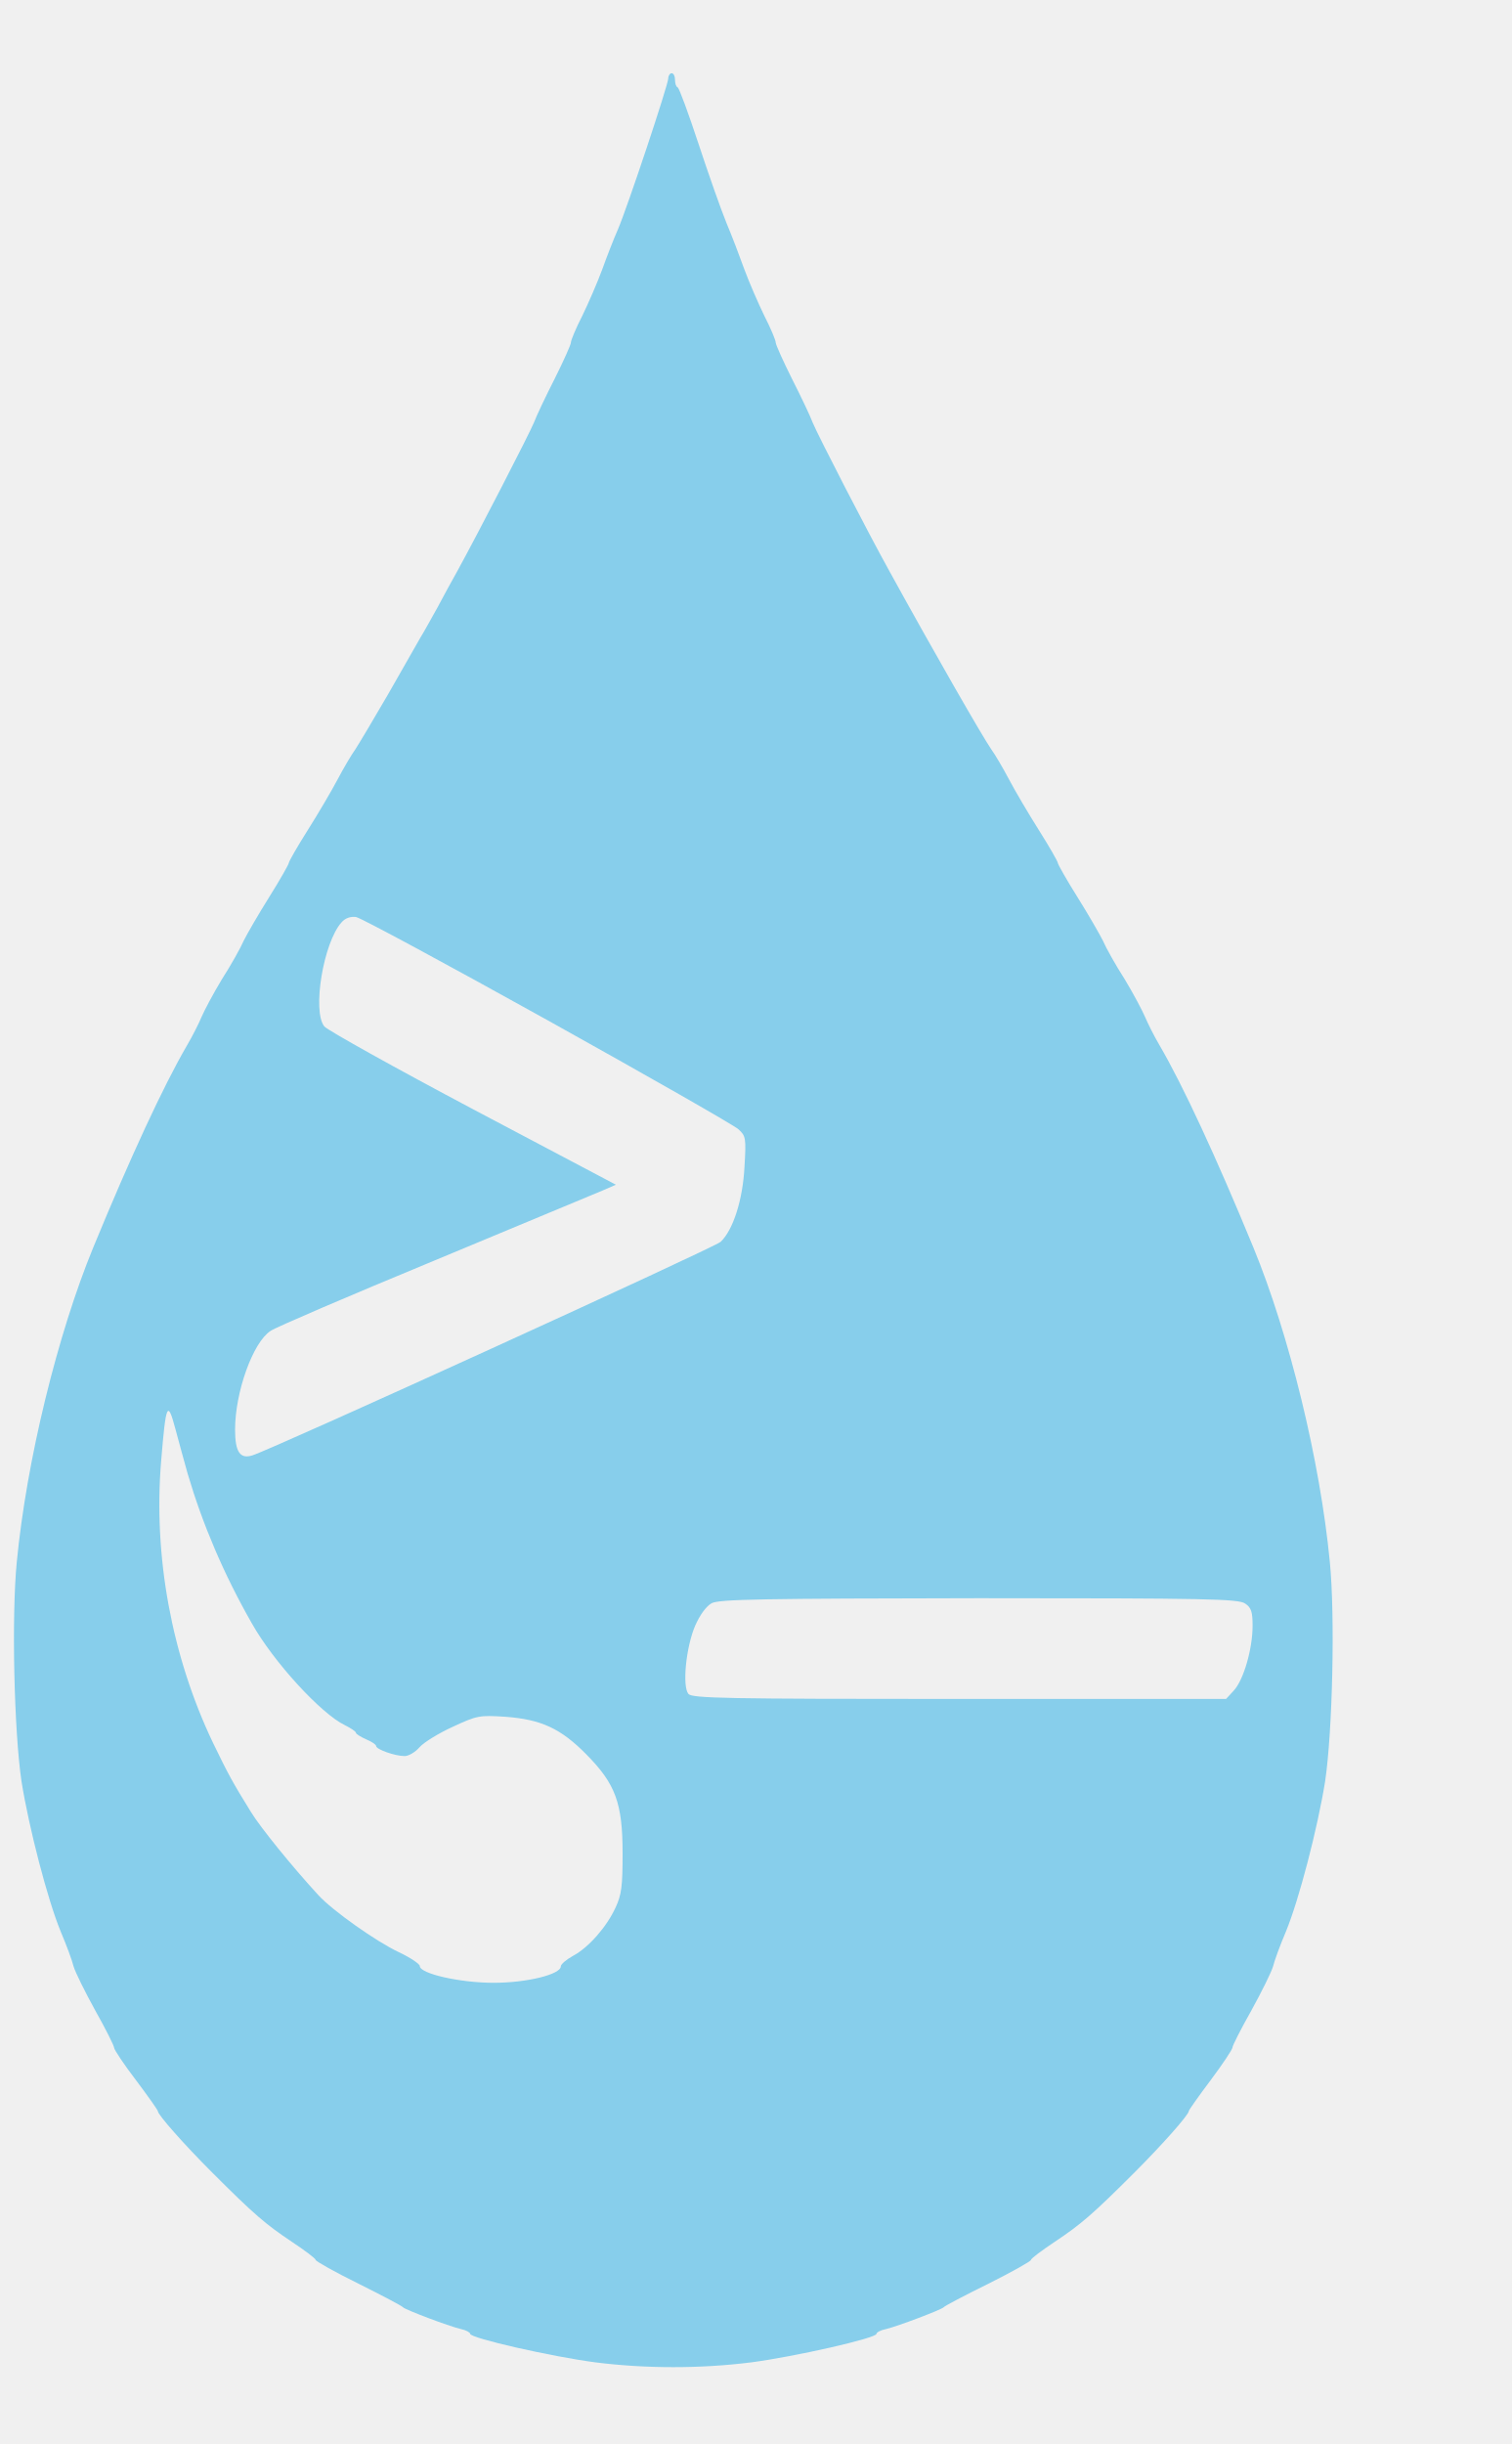
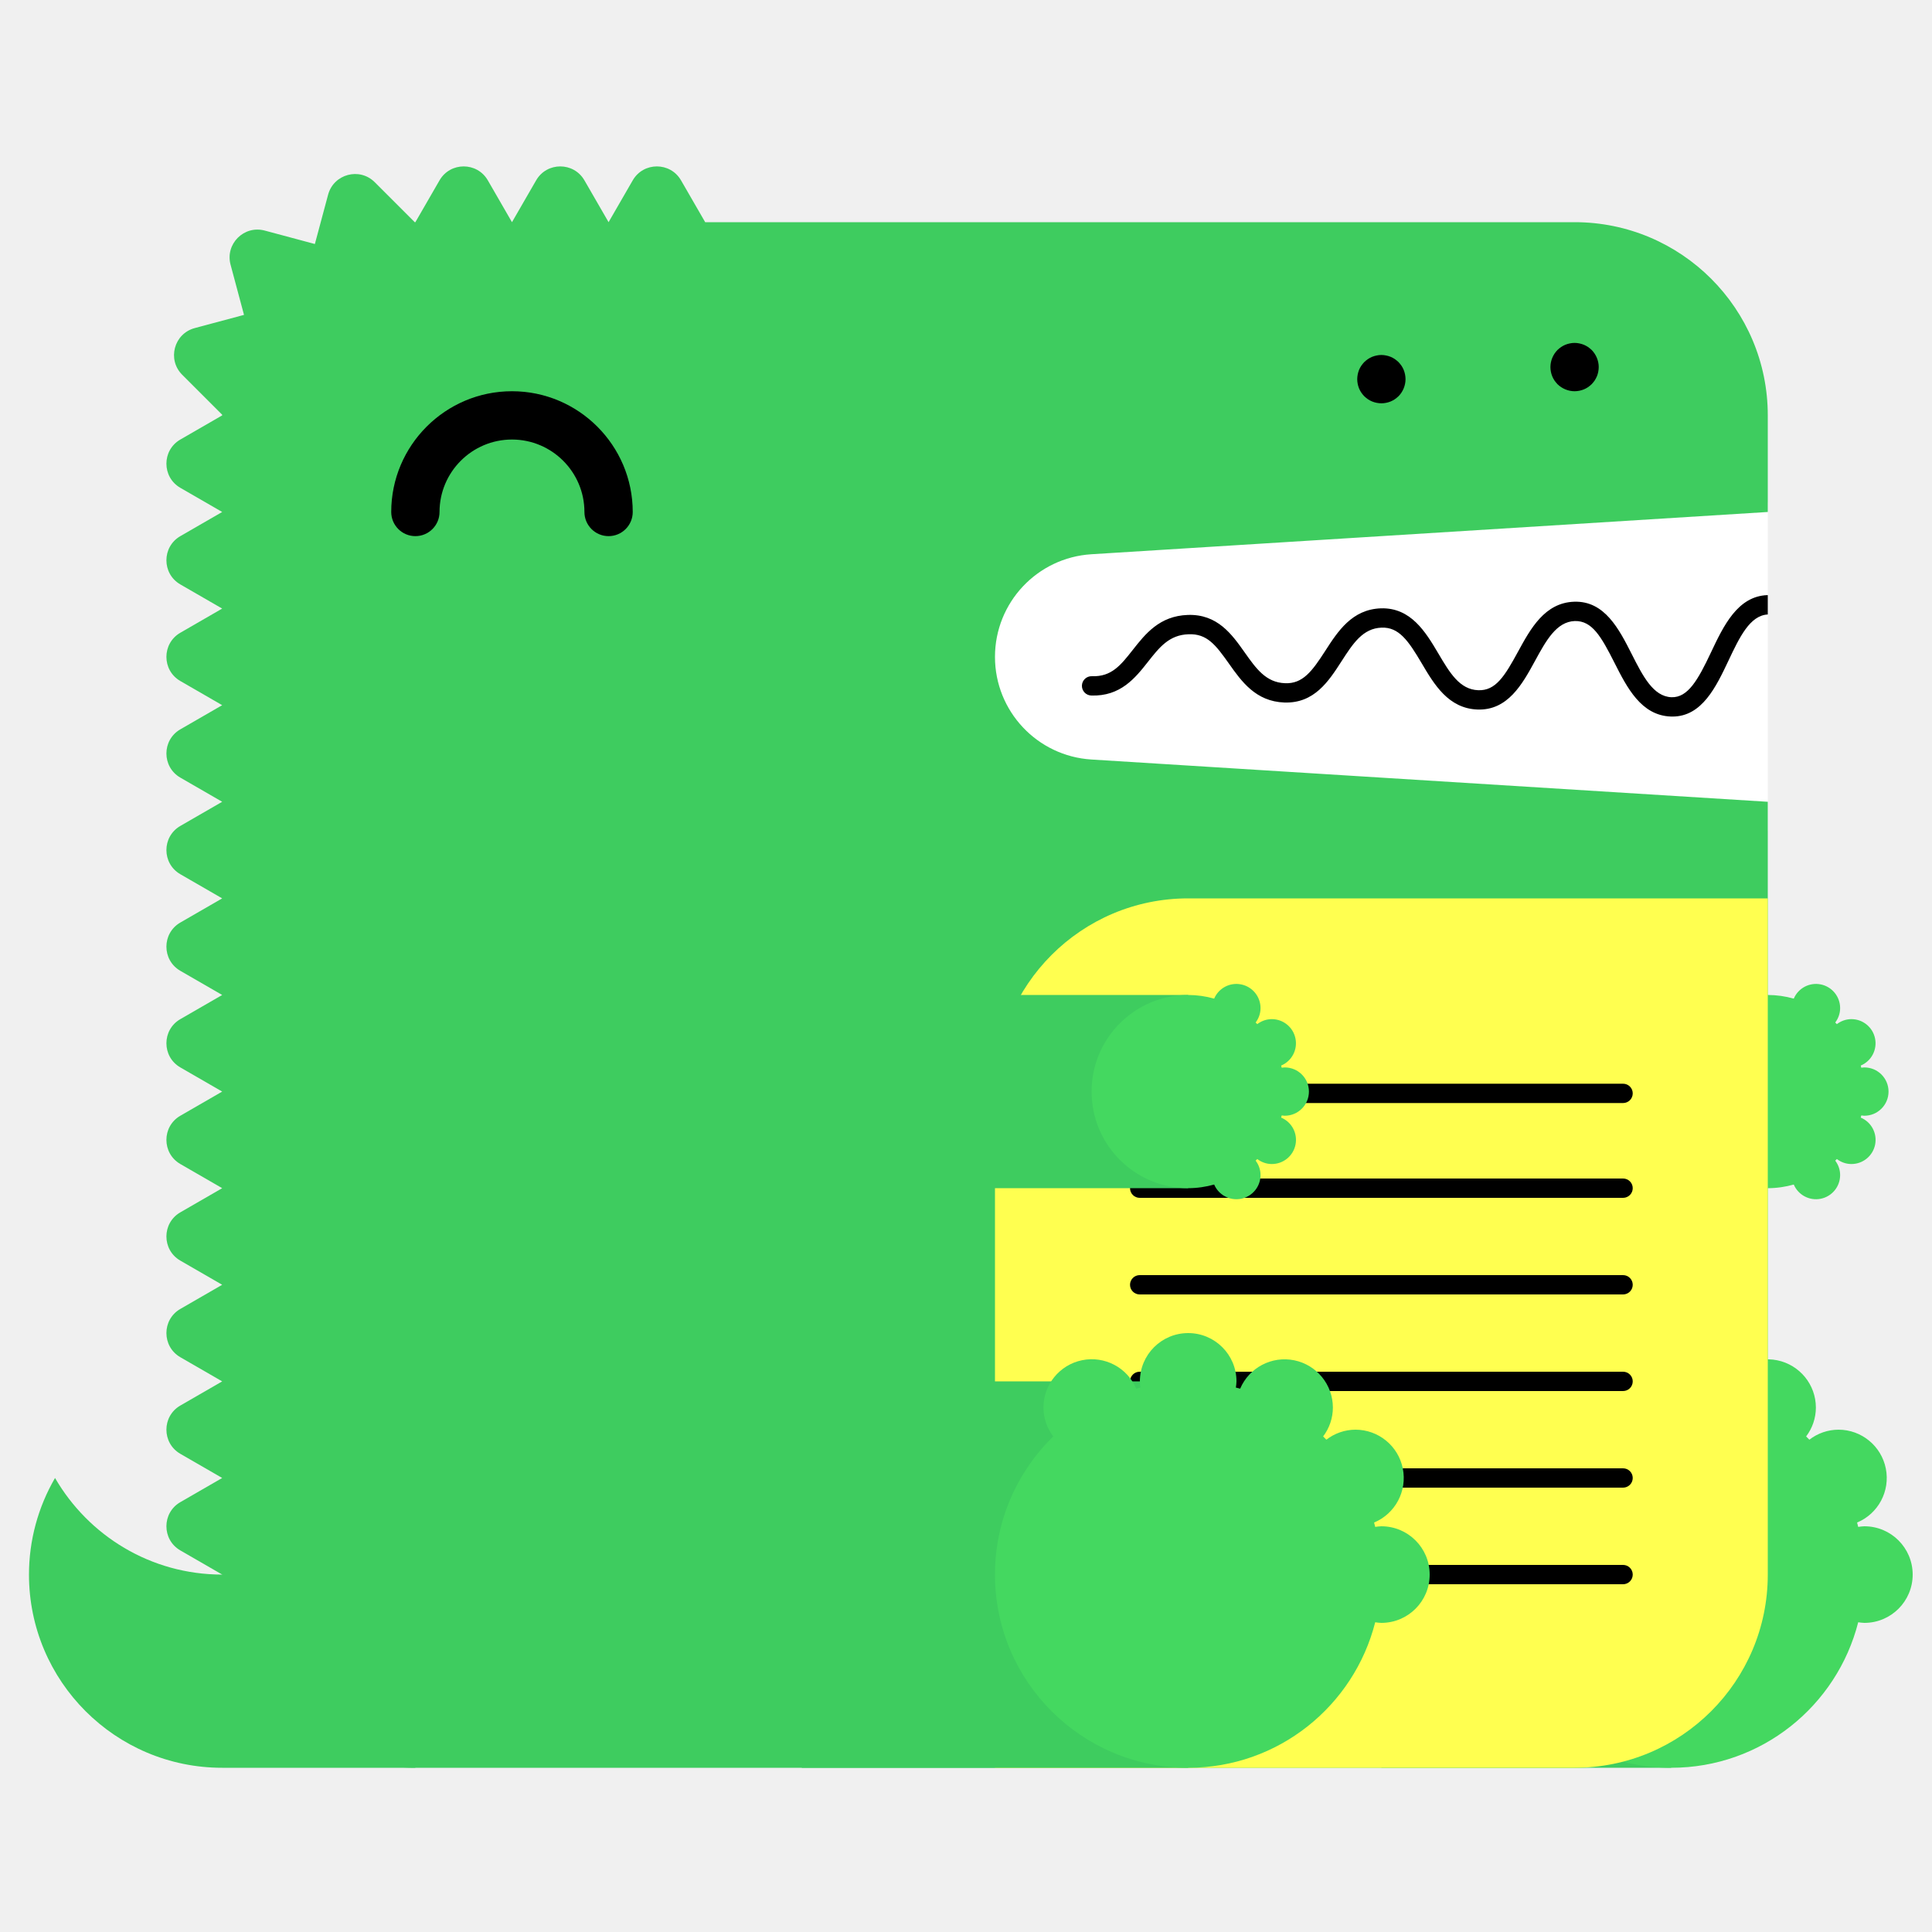
- <svg xmlns="http://www.w3.org/2000/svg" version="1.0" width="402pt" height="650pt" viewBox="0 0 450 690" preserveAspectRatio="xMidYMid meet" class="svglogo">
-   <g transform="translate(0,690) scale(0.1,-0.1)" fill="skyblue" stroke="none">
-     <path d="M1990 6855 c0 -19 -122 -385 -150 -450 -12 -27 -33 -81 -47 -120 -14 -38 -41 -100 -59 -137 -19 -37 -34 -73 -34 -80 0 -6 -22 -55 -48 -107 -27 -53 -55 -112 -62 -131 -14 -34 -167 -331 -227 -440 -17 -30 -44 -80 -60 -110 -17 -30 -39 -71 -51 -90 -11 -19 -55 -96 -97 -170 -43 -74 -87 -148 -97 -163 -11 -15 -35 -56 -53 -90 -18 -34 -58 -102 -89 -151 -31 -49 -56 -93 -56 -97 0 -4 -26 -50 -58 -101 -32 -51 -66 -110 -76 -130 -9 -21 -38 -73 -65 -115 -26 -43 -53 -94 -61 -113 -8 -19 -27 -57 -43 -84 -70 -120 -169 -334 -279 -601 -107 -260 -199 -636 -228 -937 -16 -162 -8 -505 14 -653 22 -138 78 -354 117 -448 17 -40 34 -86 38 -103 5 -17 34 -76 65 -132 31 -55 56 -105 56 -111 0 -5 29 -49 65 -96 36 -48 65 -89 65 -92 0 -11 79 -100 161 -182 126 -126 160 -155 238 -207 39 -26 71 -50 71 -54 0 -4 57 -36 128 -71 70 -35 129 -66 132 -70 6 -7 135 -56 173 -65 15 -3 27 -10 27 -14 0 -13 243 -68 373 -85 150 -19 314 -19 464 0 130 17 373 72 373 85 0 4 12 11 28 14 37 9 166 58 172 65 3 4 62 35 133 70 70 35 127 67 127 71 0 4 32 28 71 54 78 52 112 81 238 207 81 81 161 171 161 182 0 3 29 44 65 92 36 48 65 92 65 97 0 6 25 55 56 110 31 56 60 115 65 132 4 17 21 63 38 103 39 94 95 310 117 448 22 148 30 491 14 653 -29 301 -121 677 -228 937 -110 267 -209 481 -279 601 -16 27 -35 65 -43 84 -8 19 -35 70 -61 113 -27 42 -56 94 -65 115 -10 20 -44 79 -76 130 -32 51 -58 97 -58 101 0 4 -25 48 -56 97 -31 49 -71 117 -89 151 -18 34 -42 75 -53 90 -27 39 -170 288 -302 528 -63 113 -216 410 -230 445 -7 19 -35 78 -62 131 -26 52 -48 101 -48 107 0 7 -15 43 -34 80 -18 37 -45 99 -59 137 -14 39 -38 102 -54 140 -16 39 -53 144 -83 235 -30 91 -58 167 -62 168 -5 2 -8 12 -8 23 0 10 -4 19 -10 19 -5 0 -10 -7 -10 -15z m-360 -2804 c300 -167 556 -313 569 -325 22 -20 23 -26 18 -111 -5 -99 -34 -189 -71 -224 -18 -17 -1331 -616 -1395 -636 -36 -11 -51 10 -51 77 0 111 53 260 106 294 14 10 233 104 487 209 254 106 480 200 502 209 l39 17 -424 224 c-234 124 -433 235 -444 247 -37 45 -3 250 51 310 11 13 27 18 43 16 14 -2 271 -141 570 -307z m-1071 -1351 c44 -149 107 -298 191 -445 64 -114 206 -269 277 -303 18 -9 33 -19 33 -23 0 -3 14 -12 30 -19 17 -7 30 -16 30 -20 0 -10 56 -30 85 -30 12 0 32 12 44 26 12 14 57 42 99 61 73 34 80 35 157 30 107 -8 165 -35 241 -112 87 -88 108 -145 108 -295 0 -96 -3 -123 -21 -161 -26 -57 -80 -119 -127 -144 -20 -11 -36 -25 -36 -31 0 -24 -101 -49 -200 -49 -100 0 -220 27 -220 50 0 6 -28 25 -62 41 -68 32 -198 124 -240 170 -79 86 -173 202 -201 248 -55 89 -66 109 -113 206 -123 258 -178 556 -154 840 14 170 19 181 42 95 10 -38 27 -99 37 -135z m3149 -386 c18 -12 22 -25 22 -66 0 -69 -27 -162 -56 -193 l-23 -25 -794 0 c-697 0 -796 2 -807 15 -19 23 -7 140 20 203 14 32 33 58 49 67 22 12 151 14 796 15 682 0 773 -2 793 -16z" />
+ <svg xmlns="http://www.w3.org/2000/svg" width="200" height="200" viewBox="0 0 200 200">
+   <g fill="none" fill-rule="evenodd">
+     <path fill="#FFF" d="M99 52h84v34H99z" />
+     <path d="M23 163c-7.398 0-13.843-4.027-17.303-10A19.886 19.886 0 0 0 3 163c0 11.046 8.954 20 20 20h20v-20H23z" fill="#3ECC5F" />
+     <path d="M112.98 57.376L183 53V43c0-11.046-8.954-20-20-20H73l-2.5-4.33c-1.112-1.925-3.889-1.925-5 0L63 23l-2.5-4.33c-1.111-1.925-3.889-1.925-5 0L53 23l-2.5-4.33c-1.111-1.925-3.889-1.925-5 0L43 23c-.022 0-.042.003-.065.003l-4.142-4.141c-1.57-1.571-4.252-.853-4.828 1.294l-1.369 5.104-5.192-1.392c-2.148-.575-4.111 1.389-3.535 3.536l1.39 5.193-5.102 1.367c-2.148.576-2.867 3.259-1.296 4.83l4.142 4.142c0 .021-.003.042-.003.064l-4.33 2.5c-1.925 1.111-1.925 3.889 0 5L23 53l-4.33 2.5c-1.925 1.111-1.925 3.889 0 5L23 63l-4.33 2.5c-1.925 1.111-1.925 3.889 0 5L23 73l-4.33 2.5c-1.925 1.111-1.925 3.889 0 5L23 83l-4.33 2.5c-1.925 1.111-1.925 3.889 0 5L23 93l-4.33 2.5c-1.925 1.111-1.925 3.889 0 5L23 103l-4.33 2.5c-1.925 1.111-1.925 3.889 0 5L23 113l-4.33 2.5c-1.925 1.111-1.925 3.889 0 5L23 123l-4.33 2.5c-1.925 1.111-1.925 3.889 0 5L23 133l-4.33 2.5c-1.925 1.111-1.925 3.889 0 5L23 143l-4.33 2.5c-1.925 1.111-1.925 3.889 0 5L23 153l-4.33 2.5c-1.925 1.111-1.925 3.889 0 5L23 163c0 11.046 8.954 20 20 20h120c11.046 0 20-8.954 20-20V83l-70.02-4.376A10.645 10.645 0 0 1 103 68c0-5.621 4.37-10.273 9.98-10.624" fill="#3ECC5F" />
+     <path fill="#3ECC5F" d="M143 183h30v-40h-30z" />
+     <path d="M193 158c-.219 0-.428.037-.639.064-.038-.15-.074-.301-.116-.451A5 5 0 0 0 190.32 148a4.96 4.96 0 0 0-3.016 1.036 26.531 26.531 0 0 0-.335-.336 4.955 4.955 0 0 0 1.011-2.987 5 5 0 0 0-9.599-1.959c-.148-.042-.297-.077-.445-.115.027-.211.064-.42.064-.639a5 5 0 0 0-5-5 5 5 0 0 0-5 5c0 .219.037.428.064.639-.148.038-.297.073-.445.115a4.998 4.998 0 0 0-9.599 1.959c0 1.125.384 2.151 1.011 2.987-3.717 3.632-6.031 8.693-6.031 14.3 0 11.046 8.954 20 20 20 9.339 0 17.16-6.41 19.361-15.064.211.027.42.064.639.064a5 5 0 0 0 5-5 5 5 0 0 0-5-5" fill="#44D860" />
+     <path fill="#3ECC5F" d="M153 123h30v-20h-30z" />
+     <path d="M193 115.5a2.5 2.5 0 1 0 0-5c-.109 0-.214.019-.319.032-.02-.075-.037-.15-.058-.225a2.501 2.501 0 0 0-.963-4.807c-.569 0-1.088.197-1.508.518a6.653 6.653 0 0 0-.168-.168c.314-.417.506-.931.506-1.494a2.5 2.5 0 0 0-4.8-.979A9.987 9.987 0 0 0 183 103c-5.522 0-10 4.478-10 10s4.478 10 10 10c.934 0 1.833-.138 2.69-.377a2.5 2.5 0 0 0 4.8-.979c0-.563-.192-1.077-.506-1.494.057-.055.113-.111.168-.168.42.321.939.518 1.508.518a2.5 2.5 0 0 0 .963-4.807c.021-.074.038-.15.058-.225.105.013.21.032.319.032" fill="#44D860" />
+     <path d="M63 55.5a2.5 2.5 0 0 1-2.5-2.5c0-4.136-3.364-7.5-7.5-7.5s-7.5 3.364-7.5 7.5a2.5 2.5 0 1 1-5 0c0-6.893 5.607-12.5 12.5-12.5S65.5 46.107 65.5 53a2.5 2.5 0 0 1-2.5 2.5" fill="#000" />
+     <path d="M103 183h60c11.046 0 20-8.954 20-20V93h-60c-11.046 0-20 8.954-20 20v70z" fill="#FFFF50" />
+     <path d="M168.02 124h-50.04a1 1 0 1 1 0-2h50.04a1 1 0 1 1 0 2m0 20h-50.04a1 1 0 1 1 0-2h50.04a1 1 0 1 1 0 2m0 20h-50.04a1 1 0 1 1 0-2h50.04a1 1 0 1 1 0 2m0-49.814h-50.04a1 1 0 1 1 0-2h50.04a1 1 0 1 1 0 2m0 19.814h-50.04a1 1 0 1 1 0-2h50.04a1 1 0 1 1 0 2m0 20h-50.04a1 1 0 1 1 0-2h50.04a1 1 0 1 1 0 2M183 61.611c-.012 0-.022-.006-.034-.005-3.09.105-4.552 3.196-5.842 5.923-1.346 2.85-2.387 4.703-4.093 4.647-1.889-.068-2.969-2.202-4.113-4.46-1.314-2.594-2.814-5.536-5.963-5.426-3.046.104-4.513 2.794-5.807 5.167-1.377 2.528-2.314 4.065-4.121 3.994-1.927-.07-2.951-1.805-4.136-3.813-1.321-2.236-2.848-4.75-5.936-4.664-2.994.103-4.465 2.385-5.763 4.4-1.373 2.13-2.335 3.428-4.165 3.351-1.973-.07-2.992-1.51-4.171-3.177-1.324-1.873-2.816-3.993-5.895-3.89-2.928.1-4.399 1.97-5.696 3.618-1.232 1.564-2.194 2.802-4.229 2.724a1 1 0 0 0-.072 2c3.017.101 4.545-1.8 5.872-3.487 1.177-1.496 2.193-2.787 4.193-2.855 1.926-.082 2.829 1.115 4.195 3.045 1.297 1.834 2.769 3.914 5.731 4.021 3.103.104 4.596-2.215 5.918-4.267 1.182-1.834 2.202-3.417 4.15-3.484 1.793-.067 2.769 1.35 4.145 3.681 1.297 2.197 2.766 4.686 5.787 4.796 3.125.108 4.634-2.62 5.949-5.035 1.139-2.088 2.214-4.06 4.119-4.126 1.793-.042 2.728 1.595 4.111 4.33 1.292 2.553 2.757 5.445 5.825 5.556l.169.003c3.064 0 4.518-3.075 5.805-5.794 1.139-2.41 2.217-4.68 4.067-4.773v-2z" fill="#000" />
+     <path fill="#3ECC5F" d="M83 183h40v-40H83z" />
+     <path d="M143 158c-.219 0-.428.037-.639.064-.038-.15-.074-.301-.116-.451A5 5 0 0 0 140.32 148a4.96 4.96 0 0 0-3.016 1.036 26.531 26.531 0 0 0-.335-.336 4.955 4.955 0 0 0 1.011-2.987 5 5 0 0 0-9.599-1.959c-.148-.042-.297-.077-.445-.115.027-.211.064-.42.064-.639a5 5 0 0 0-5-5 5 5 0 0 0-5 5c0 .219.037.428.064.639-.148.038-.297.073-.445.115a4.998 4.998 0 0 0-9.599 1.959c0 1.125.384 2.151 1.011 2.987-3.717 3.632-6.031 8.693-6.031 14.3 0 11.046 8.954 20 20 20 9.339 0 17.16-6.41 19.361-15.064.211.027.42.064.639.064a5 5 0 0 0 5-5 5 5 0 0 0-5-5" fill="#44D860" />
+     <path fill="#3ECC5F" d="M83 123h40v-20H83z" />
+     <path d="M133 115.5a2.5 2.5 0 1 0 0-5c-.109 0-.214.019-.319.032-.02-.075-.037-.15-.058-.225a2.501 2.501 0 0 0-.963-4.807c-.569 0-1.088.197-1.508.518a6.653 6.653 0 0 0-.168-.168c.314-.417.506-.931.506-1.494a2.5 2.5 0 0 0-4.8-.979A9.987 9.987 0 0 0 123 103c-5.522 0-10 4.478-10 10s4.478 10 10 10c.934 0 1.833-.138 2.69-.377a2.5 2.5 0 0 0 4.8-.979c0-.563-.192-1.077-.506-1.494.057-.055.113-.111.168-.168.42.321.939.518 1.508.518a2.5 2.5 0 0 0 .963-4.807c.021-.074.038-.15.058-.225.105.013.21.032.319.032" fill="#44D860" />
+     <path d="M143 41.75c-.16 0-.33-.02-.49-.05a2.52 2.52 0 0 1-.47-.14c-.15-.06-.29-.14-.431-.23-.13-.09-.259-.2-.38-.31-.109-.12-.219-.24-.309-.38s-.17-.28-.231-.43a2.619 2.619 0 0 1-.189-.96c0-.16.02-.33.05-.49.03-.16.08-.31.139-.47.061-.15.141-.29.231-.43.09-.13.2-.26.309-.38.121-.11.25-.22.38-.31.141-.09.281-.17.431-.23.149-.06.31-.11.47-.14.32-.07.65-.07.98 0 .159.03.32.08.47.14.149.06.29.14.43.23.13.09.259.2.38.31.11.12.22.25.31.38.09.14.17.28.23.43.06.16.11.31.14.47.029.16.05.33.05.49 0 .66-.271 1.31-.73 1.77-.121.11-.25.22-.38.31-.14.09-.281.17-.43.23a2.565 2.565 0 0 1-.96.19m20-1.25c-.66 0-1.3-.27-1.771-.73a3.802 3.802 0 0 1-.309-.38c-.09-.14-.17-.28-.231-.43a2.619 2.619 0 0 1-.189-.96c0-.66.27-1.3.729-1.77.121-.11.25-.22.38-.31.141-.09.281-.17.431-.23.149-.06.31-.11.47-.14.32-.07.66-.07.98 0 .159.03.32.08.47.14.149.06.29.14.43.23.13.09.259.2.38.31.459.47.73 1.11.73 1.77 0 .16-.021.33-.05.49-.03.16-.08.32-.14.47-.07.15-.14.29-.23.43-.09.13-.2.26-.31.38-.121.11-.25.22-.38.31-.14.09-.281.17-.43.23a2.565 2.565 0 0 1-.96.19" fill="#000" />
  </g>
</svg>
